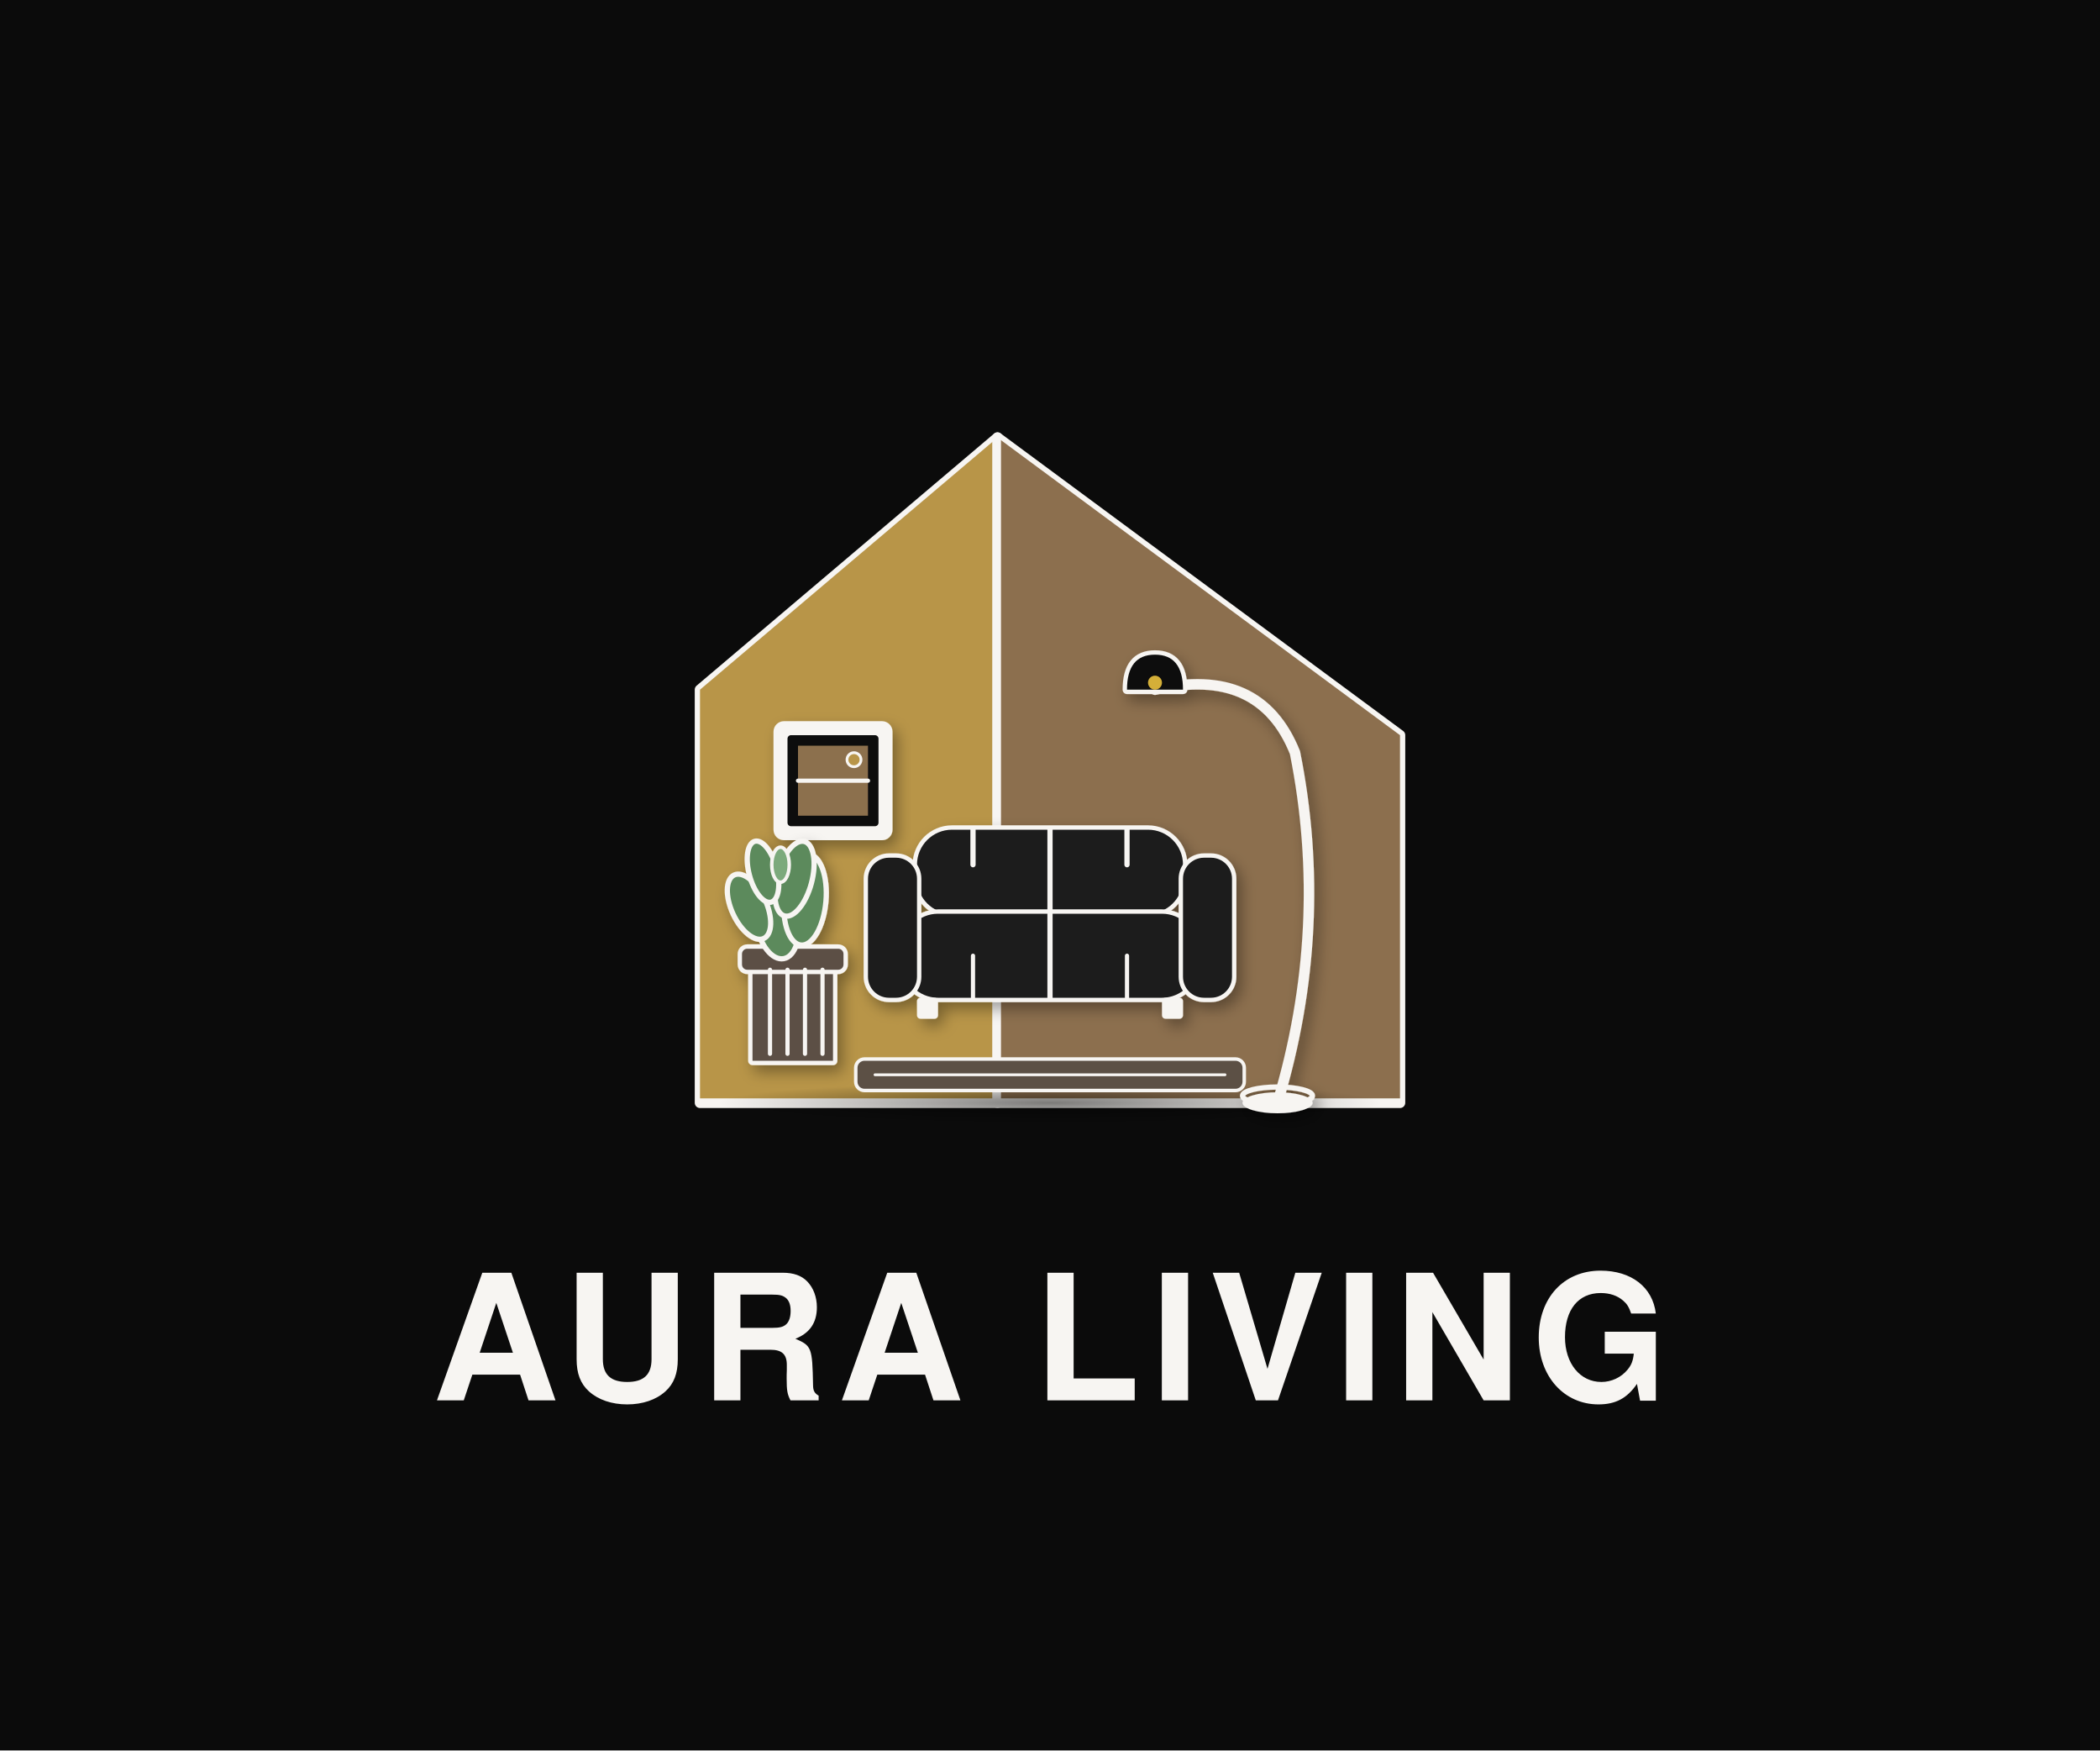
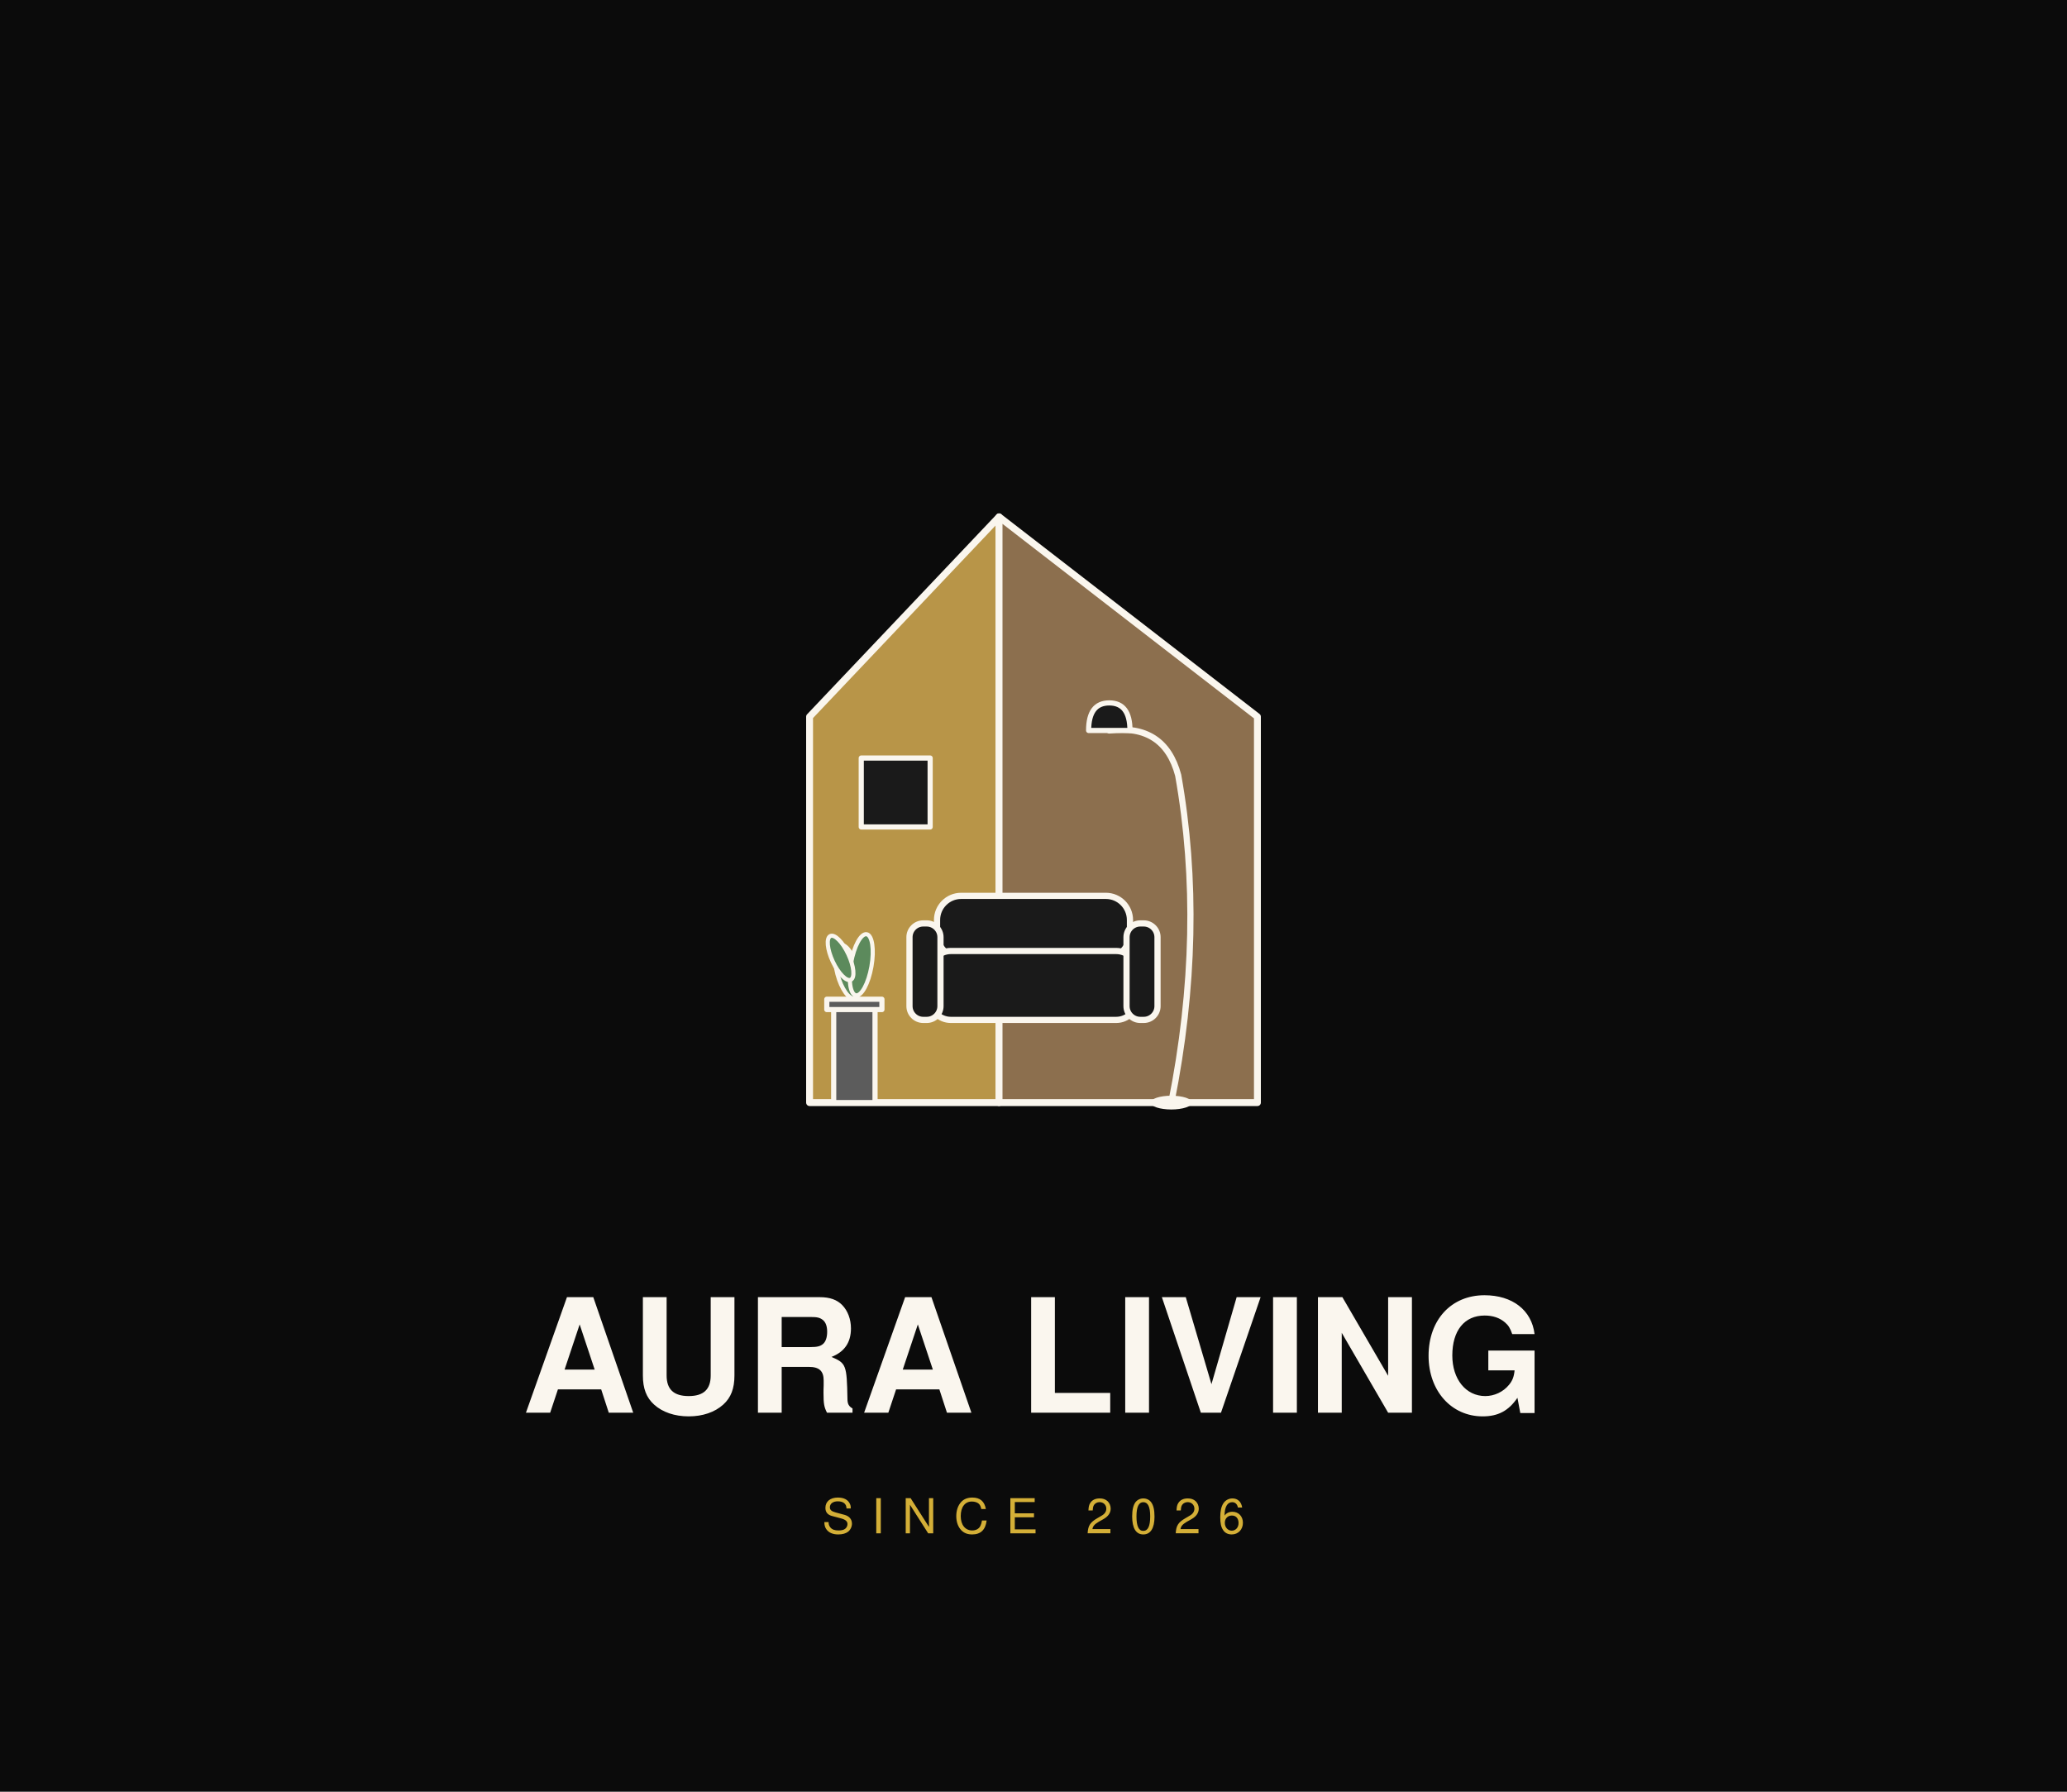
- <svg xmlns="http://www.w3.org/2000/svg" viewBox="0 0 600 500" width="600" height="500">
-   <defs>
-     <filter id="softShadow" x="-20%" y="-20%" width="140%" height="140%">
-       <feGaussianBlur in="SourceAlpha" stdDeviation="2" />
-       <feOffset dx="1.5" dy="2" />
-       <feComponentTransfer>
-         <feFuncA type="linear" slope="0.35" />
-       </feComponentTransfer>
-       <feMerge>
-         <feMergeNode />
-         <feMergeNode in="SourceGraphic" />
-       </feMerge>
-     </filter>
-     <radialGradient id="floorShadowDark" cx="50%" cy="50%" r="50%">
-       <stop offset="0%" stop-color="#000000" stop-opacity="0.5" />
-       <stop offset="100%" stop-color="#000000" stop-opacity="0" />
-     </radialGradient>
-   </defs>
-   <rect width="600" height="500" fill="#0B0B0B" />
-   <g transform="translate(300, 215)">
-     <path d="M -100 100 L -100 -18 L -15 -90 L -15 100 Z" fill="#B89548" stroke="#F7F5F2" stroke-width="3" stroke-linejoin="round" stroke-linecap="round" paint-order="stroke fill" />
-     <path d="M -15 -90 L 100 -5 L 100 100 L -15 100 Z" fill="#8C6F4E" stroke="#F7F5F2" stroke-width="3" stroke-linejoin="round" stroke-linecap="round" paint-order="stroke fill" />
-     <line x1="-15" y1="-90" x2="-15" y2="100" stroke="#F7F5F2" stroke-width="2" stroke-linecap="round" />
-     <line x1="-100" y1="100" x2="100" y2="100" stroke="#F7F5F2" stroke-width="2.5" stroke-linecap="round" />
-     <ellipse cx="0" cy="100" rx="95" ry="6" fill="url(#floorShadowDark)" />
-     <g filter="url(#softShadow)">
-       <rect x="-78" y="-8" width="32" height="32" rx="2" fill="#F7F5F2" stroke="#F7F5F2" stroke-width="2" stroke-linejoin="round" paint-order="stroke fill" />
-       <rect x="-75" y="-5" width="26" height="26" rx="1" fill="#0B0B0B" />
-       <rect x="-72" y="-2" width="20" height="20" fill="#8C6F4E" />
-       <line x1="-72" y1="8" x2="-52" y2="8" stroke="#F7F5F2" stroke-width="1.2" stroke-linecap="round" />
-       <circle cx="-56" cy="2" r="2" fill="#B89548" stroke="#F7F5F2" stroke-width="0.8" />
-     </g>
-     <g filter="url(#softShadow)">
-       <path d="M 65 100 Q 80 50 70 0 Q 60 -25 30 -18" fill="none" stroke="#F7F5F2" stroke-width="3" stroke-linecap="round" />
-       <path d="M 22 -18 Q 22 -28 30 -28 Q 38 -28 38 -18 Z" fill="#0B0B0B" stroke="#F7F5F2" stroke-width="2.5" stroke-linejoin="round" paint-order="stroke fill" />
-       <circle cx="30" cy="-20" r="2" fill="#D4AF37" />
-       <ellipse cx="65" cy="100" rx="10" ry="3" fill="#F7F5F2" />
-       <ellipse cx="65" cy="98" rx="10" ry="2.5" fill="none" stroke="#F7F5F2" stroke-width="1.5" />
-     </g>
-     <rect x="-55" y="88" width="110" height="8" rx="2" fill="#5C5045" stroke="#F7F5F2" stroke-width="2" stroke-linejoin="round" paint-order="stroke fill" />
-     <line x1="-50" y1="92" x2="50" y2="92" stroke="#F7F5F2" stroke-width="0.8" stroke-linecap="round" />
-     <g filter="url(#softShadow)">
-       <rect x="-38" y="22" width="76" height="24" rx="10" fill="#1A1A1A" stroke="#F7F5F2" stroke-width="2.5" stroke-linejoin="round" paint-order="stroke fill" />
-       <line x1="-22" y1="22" x2="-22" y2="32" stroke="#F7F5F2" stroke-width="1.5" stroke-linecap="round" />
-       <line x1="22" y1="22" x2="22" y2="32" stroke="#F7F5F2" stroke-width="1.5" stroke-linecap="round" />
-       <line x1="0" y1="22" x2="0" y2="46" stroke="#F7F5F2" stroke-width="1.5" stroke-linecap="round" />
-       <line x1="-30" y1="46" x2="30" y2="46" stroke="#F7F5F2" stroke-width="1.2" stroke-linecap="round" />
-       <rect x="-42" y="46" width="84" height="24" rx="10" fill="#1A1A1A" stroke="#F7F5F2" stroke-width="2.5" stroke-linejoin="round" paint-order="stroke fill" />
-       <line x1="0" y1="46" x2="0" y2="70" stroke="#F7F5F2" stroke-width="1.5" stroke-linecap="round" />
-       <line x1="-22" y1="58" x2="-22" y2="70" stroke="#F7F5F2" stroke-width="1.2" stroke-linecap="round" />
-       <line x1="22" y1="58" x2="22" y2="70" stroke="#F7F5F2" stroke-width="1.2" stroke-linecap="round" />
-       <rect x="-52" y="30" width="14" height="40" rx="6" fill="#1A1A1A" stroke="#F7F5F2" stroke-width="2.5" stroke-linejoin="round" paint-order="stroke fill" />
-       <rect x="38" y="30" width="14" height="40" rx="6" fill="#1A1A1A" stroke="#F7F5F2" stroke-width="2.5" stroke-linejoin="round" paint-order="stroke fill" />
-       <rect x="-38" y="70" width="6" height="6" rx="1" fill="#F7F5F2" />
-       <rect x="32" y="70" width="6" height="6" rx="1" fill="#F7F5F2" />
-     </g>
-     <g filter="url(#softShadow)">
-       <path d="M -85 60 L -85 88 L -62 88 L -62 60 Z" fill="#5C5045" stroke="#F7F5F2" stroke-width="2.5" stroke-linejoin="round" paint-order="stroke fill" />
-       <rect x="-88" y="56" width="29" height="6" rx="1.5" fill="#5C5045" stroke="#F7F5F2" stroke-width="2.5" stroke-linejoin="round" paint-order="stroke fill" />
-       <line x1="-80" y1="62" x2="-80" y2="86" stroke="#F7F5F2" stroke-width="1.2" stroke-linecap="round" />
-       <line x1="-75" y1="62" x2="-75" y2="86" stroke="#F7F5F2" stroke-width="1.2" stroke-linecap="round" />
-       <line x1="-70" y1="62" x2="-70" y2="86" stroke="#F7F5F2" stroke-width="1.2" stroke-linecap="round" />
-       <line x1="-65" y1="62" x2="-65" y2="86" stroke="#F7F5F2" stroke-width="1.2" stroke-linecap="round" />
-       <ellipse cx="-78" cy="48" rx="6" ry="11" fill="#5C8A5C" stroke="#F7F5F2" stroke-width="1.5" transform="rotate(-10 -78 48)" />
-       <ellipse cx="-70" cy="42" rx="6" ry="13" fill="#5C8A5C" stroke="#F7F5F2" stroke-width="1.5" transform="rotate(5 -70 42)" />
-       <ellipse cx="-86" cy="44" rx="5" ry="10" fill="#5C8A5C" stroke="#F7F5F2" stroke-width="1.5" transform="rotate(-25 -86 44)" />
-       <ellipse cx="-73" cy="36" rx="5" ry="11" fill="#5C8A5C" stroke="#F7F5F2" stroke-width="1.5" transform="rotate(15 -73 36)" />
-       <ellipse cx="-82" cy="34" rx="4" ry="9" fill="#5C8A5C" stroke="#F7F5F2" stroke-width="1.5" transform="rotate(-15 -82 34)" />
-       <ellipse cx="-77" cy="32" rx="2.5" ry="5" fill="#7BAA7B" stroke="#F7F5F2" stroke-width="1" />
-     </g>
+ <svg xmlns="http://www.w3.org/2000/svg" viewBox="0 0 600 520" width="600" height="520">
+   <rect width="600" height="520" fill="#0B0B0B" />
+   <g transform="translate(300, 220)" stroke="#FAF6EE" stroke-linejoin="round" stroke-linecap="round">
+     <path d="M -65 100 L -65 -12 L -10 -70 L -10 100 Z" fill="#B89548" stroke="#FAF6EE" stroke-width="2" />
+     <path d="M -10 -70 L 65 -12 L 65 100 L -10 100 Z" fill="#8C6F4E" stroke="#FAF6EE" stroke-width="2" />
+     <line x1="-10" y1="-70" x2="-10" y2="100" stroke="#FAF6EE" stroke-width="1.5" />
+     <rect x="-50" y="0" width="20" height="20" fill="#1A1A1A" stroke="#FAF6EE" stroke-width="1.5" />
+     <path d="M 40 100 Q 50 50 42 5 Q 38 -10 22 -8" fill="none" stroke="#FAF6EE" stroke-width="1.8" stroke-linecap="round" />
+     <path d="M 16 -8 Q 16 -16 22 -16 Q 28 -16 28 -8 Z" fill="#1A1A1A" stroke="#FAF6EE" stroke-width="1.5" />
+     <ellipse cx="40" cy="100" rx="6" ry="2" fill="#FAF6EE" stroke="none" />
+     <rect x="-28" y="40" width="56" height="18" rx="7" fill="#1A1A1A" stroke="#FAF6EE" stroke-width="1.8" />
+     <rect x="-30" y="56" width="60" height="20" rx="6" fill="#1A1A1A" stroke="#FAF6EE" stroke-width="1.8" />
+     <rect x="-36" y="48" width="9" height="28" rx="4" fill="#1A1A1A" stroke="#FAF6EE" stroke-width="1.8" />
+     <rect x="27" y="48" width="9" height="28" rx="4" fill="#1A1A1A" stroke="#FAF6EE" stroke-width="1.8" />
+     <rect x="-58" y="72" width="12" height="28" fill="#5C5C5C" stroke="#FAF6EE" stroke-width="1.5" />
+     <rect x="-60" y="70" width="16" height="3" fill="#5C5C5C" stroke="#FAF6EE" stroke-width="1.5" />
+     <ellipse cx="-54" cy="62" rx="3" ry="8" fill="#5C8A5C" stroke="#FAF6EE" stroke-width="1.2" transform="rotate(-15 -54 62)" />
+     <ellipse cx="-50" cy="60" rx="3" ry="9" fill="#5C8A5C" stroke="#FAF6EE" stroke-width="1.2" transform="rotate(10 -50 60)" />
+     <ellipse cx="-56" cy="58" rx="2.5" ry="7" fill="#5C8A5C" stroke="#FAF6EE" stroke-width="1.2" transform="rotate(-25 -56 58)" />
  </g>
-   <text x="300" y="400" font-family="Montserrat, Poppins, Gilroy, Helvetica, Arial, sans-serif" font-size="50" font-weight="800" fill="#F7F5F2" text-anchor="middle" letter-spacing="3">AURA LIVING</text>
+   <text x="300" y="410" font-family="Montserrat, Poppins, Helvetica, Arial, sans-serif" font-size="46" font-weight="700" fill="#FAF6EE" text-anchor="middle" letter-spacing="0">AURA LIVING</text>
+   <text x="300" y="445" font-family="Montserrat, Poppins, Helvetica, Arial, sans-serif" font-size="14" font-weight="400" fill="#D4AF37" text-anchor="middle" letter-spacing="5">SINCE 2026</text>
</svg>
